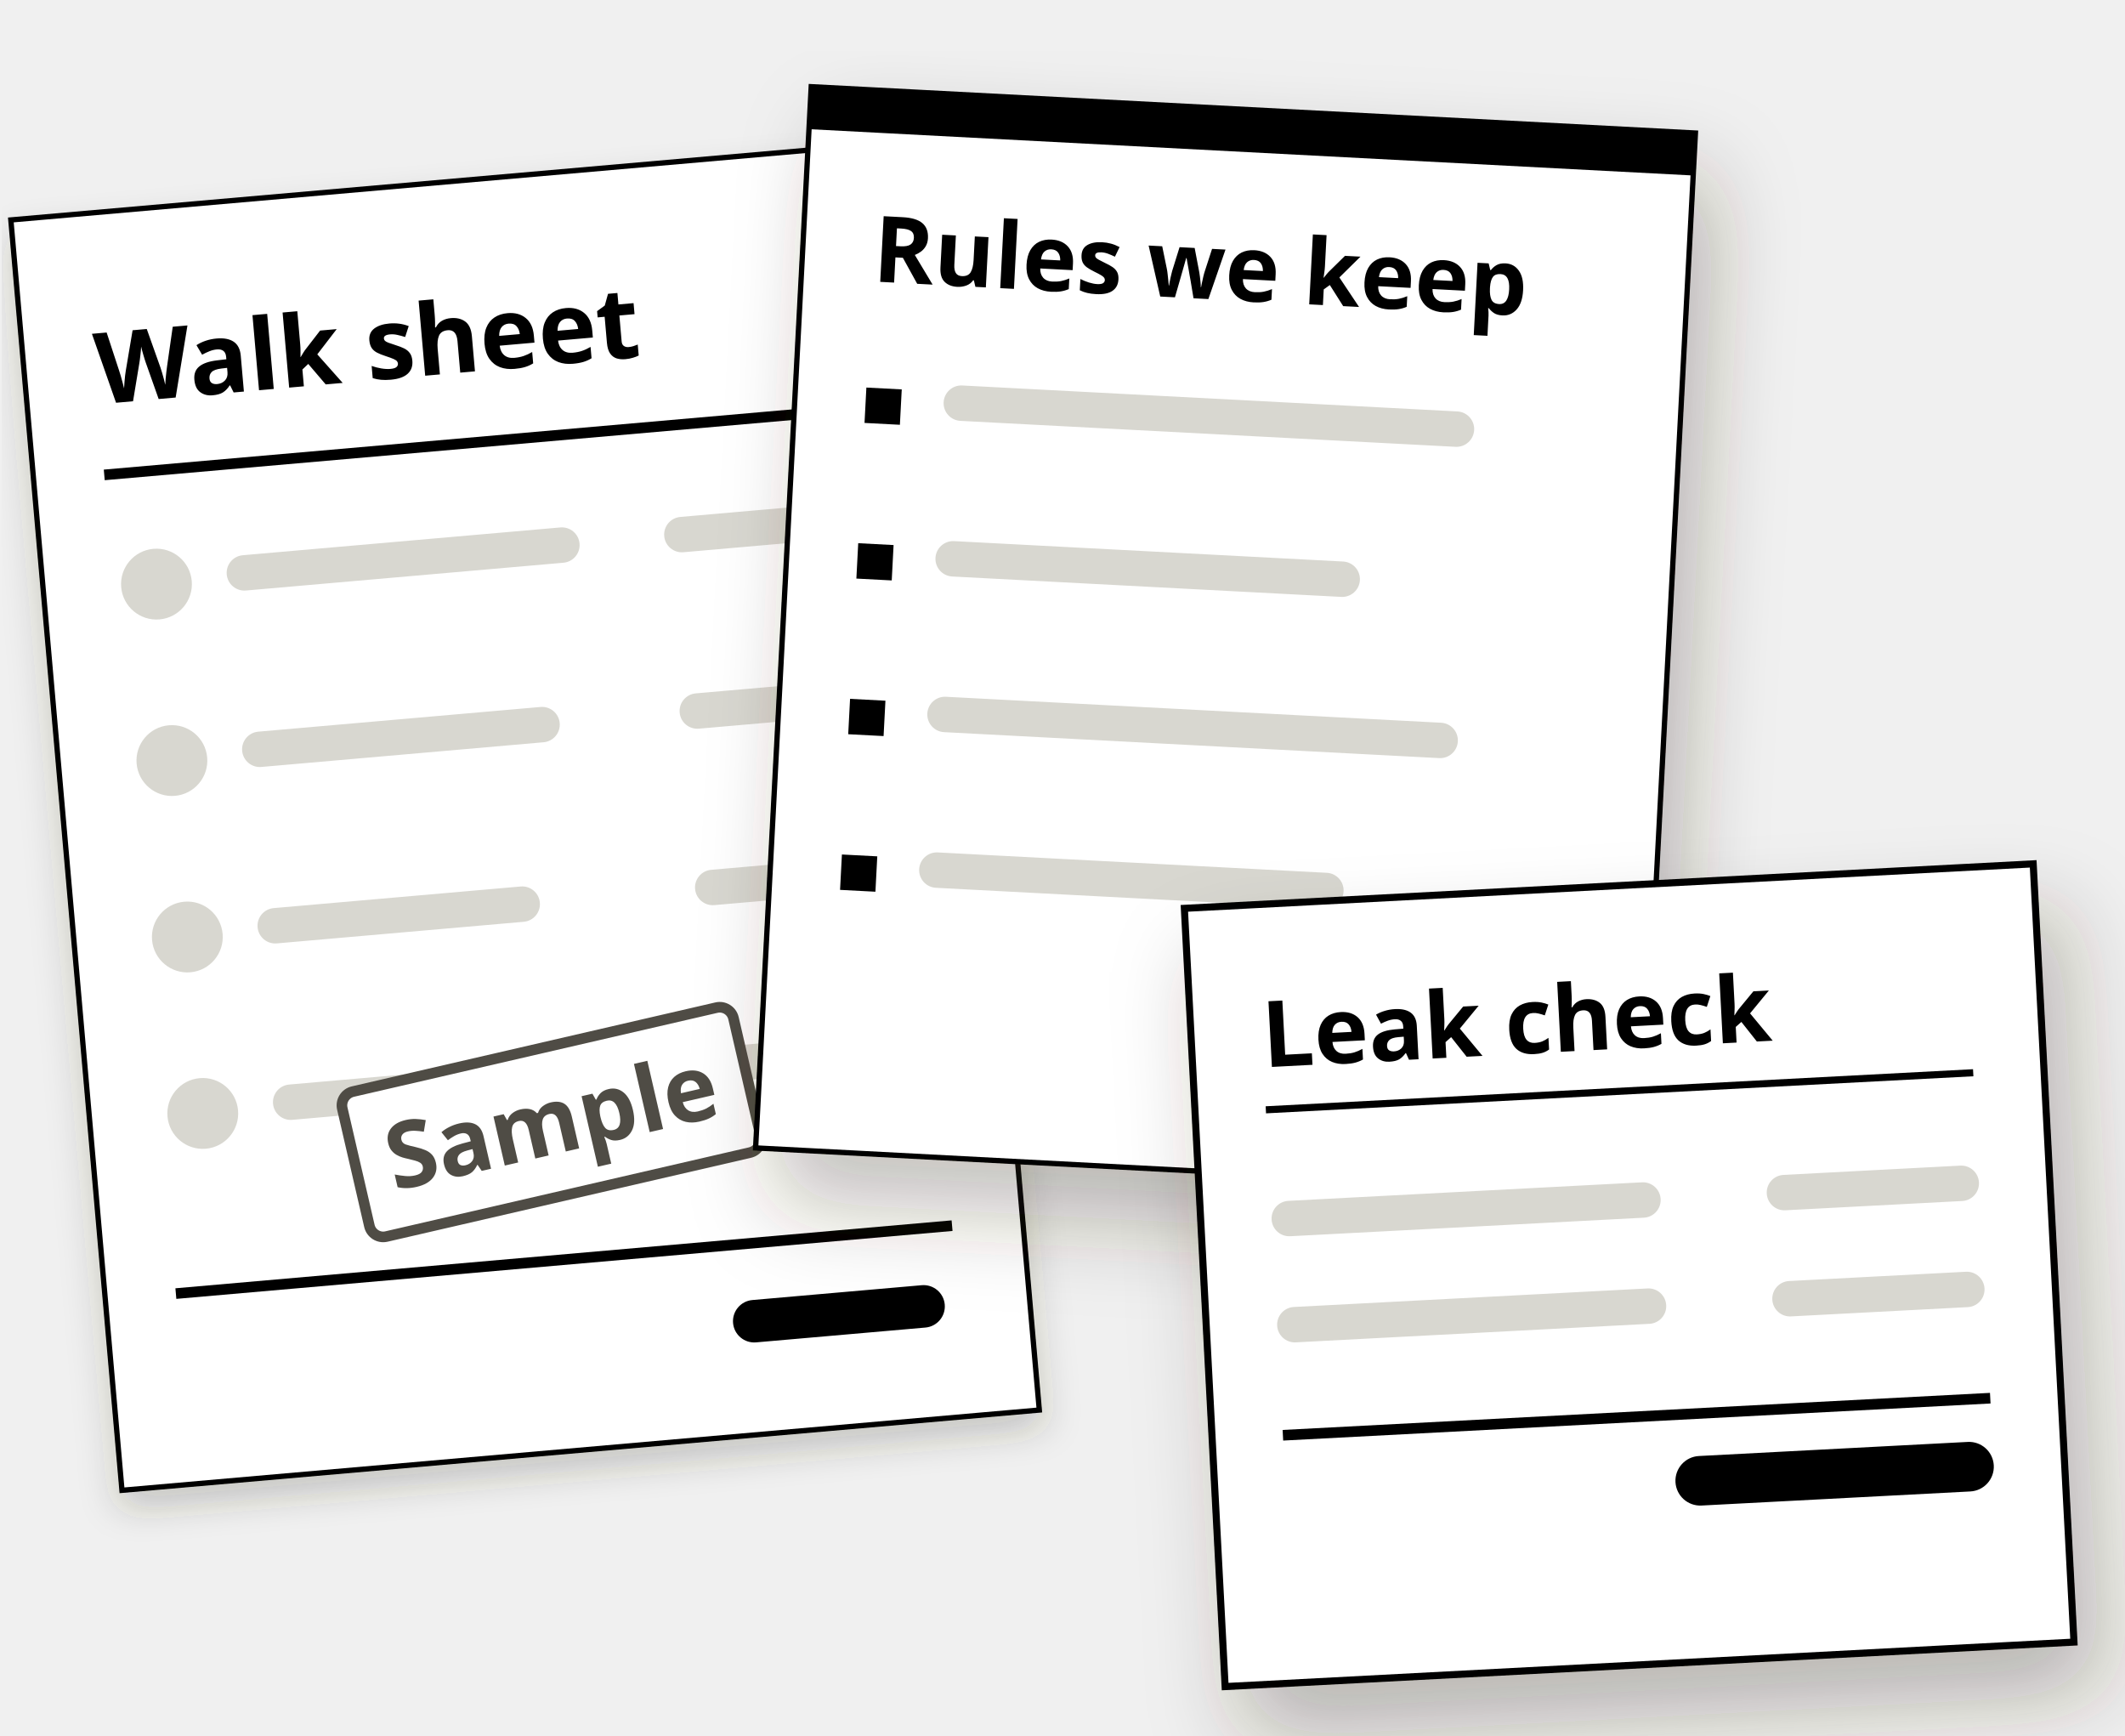
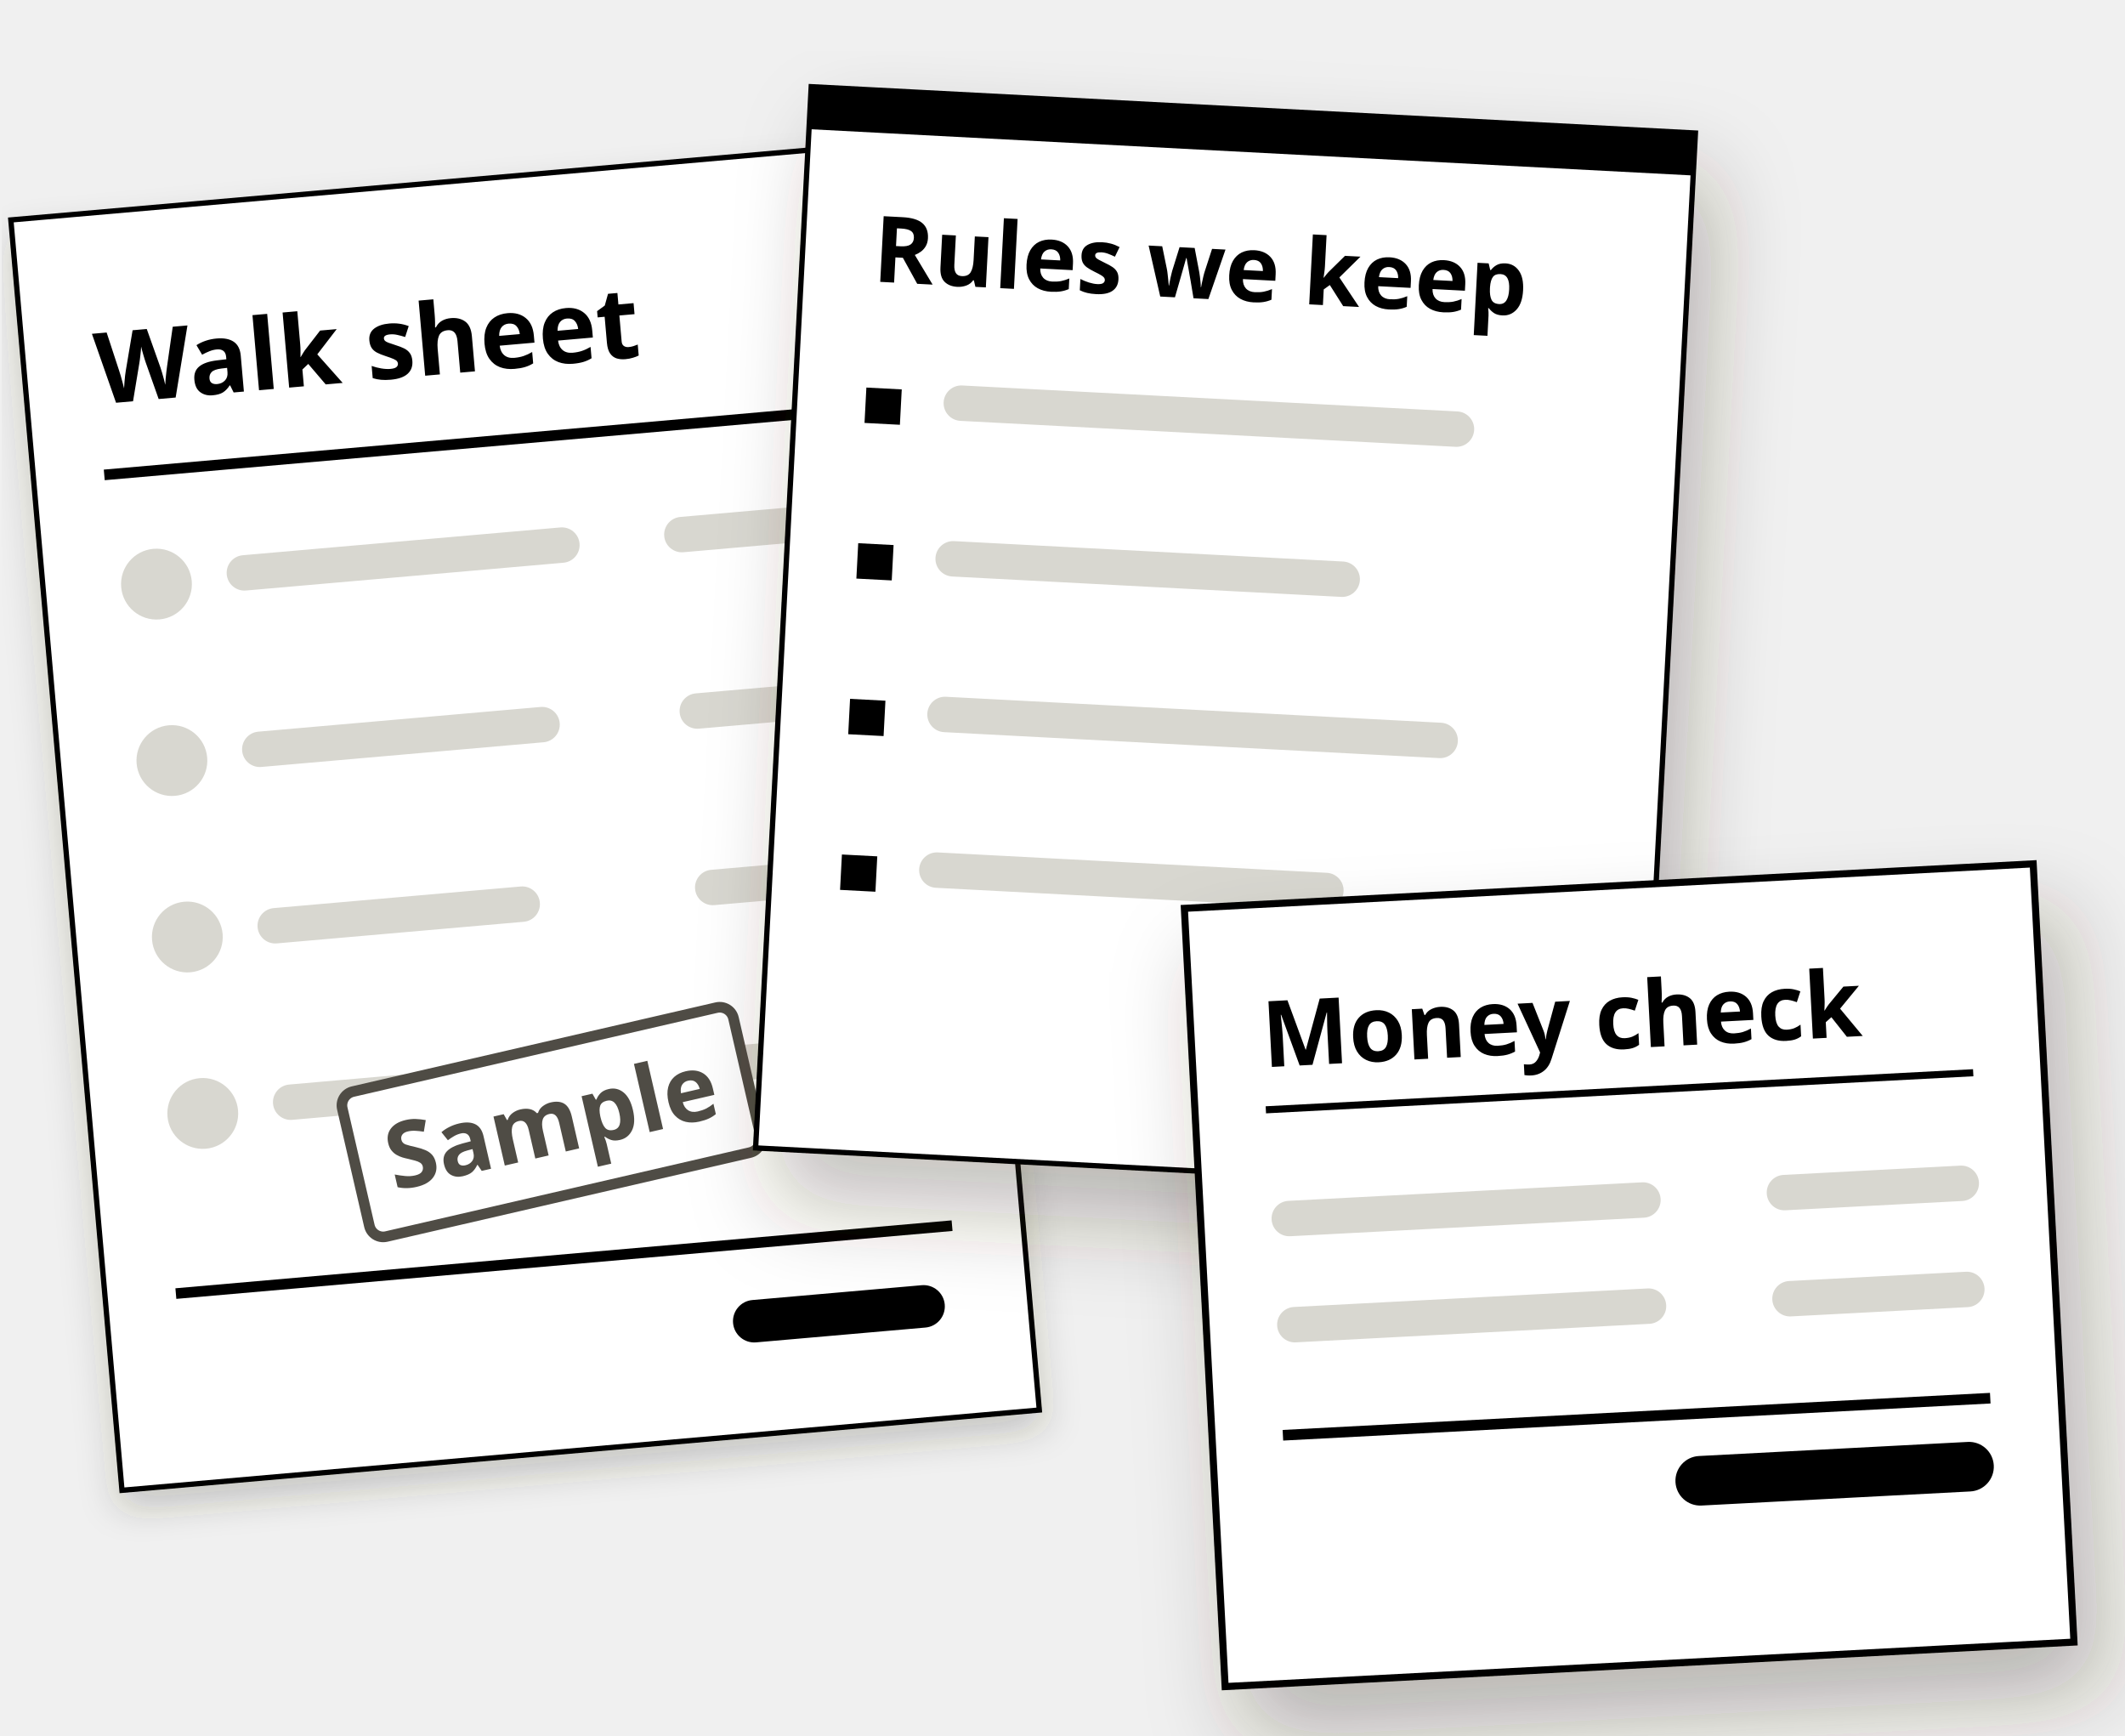
<svg xmlns="http://www.w3.org/2000/svg" font-family="Familjen Grotesk, system-ui, sans-serif" viewBox="0 0 600 490">
  <defs>
    <filter id="sh" x="-20%" y="-20%" width="140%" height="150%">
      <feDropShadow dx="0" dy="5" stdDeviation="5" flood-color="#3A2F1C" flood-opacity=".22" />
    </filter>
    <filter id="lg" x="-20%" y="-20%" width="140%" height="140%">
      <feDropShadow dx="6" dy="14" stdDeviation="12" flood-color="#3A2F1C" flood-opacity=".30" />
    </filter>
  </defs>
  <g transform="rotate(-5 150 250)">
    <rect x="20" y="50" width="260" height="360" fill="#FFFFFF" stroke="#000000" stroke-width="1.5" filter="url(#sh)" />
    <text x="40" y="104" font-size="28" font-weight="700">Walk sheet</text>
    <path d="M40 124H260" stroke="#000000" stroke-width="3" />
    <circle cx="52" cy="156" r="10" fill="#D8D7D0" />
    <rect x="72" y="150" width="100" height="10" rx="5" fill="#D8D7D0" />
    <rect x="196" y="150" width="60" height="10" rx="5" fill="#D8D7D0" />
    <circle cx="52" cy="206" r="10" fill="#D8D7D0" />
    <rect x="72" y="200" width="90" height="10" rx="5" fill="#D8D7D0" />
    <rect x="196" y="200" width="60" height="10" rx="5" fill="#D8D7D0" />
    <circle cx="52" cy="256" r="10" fill="#D8D7D0" />
    <rect x="72" y="250" width="80" height="10" rx="5" fill="#D8D7D0" />
    <rect x="196" y="250" width="60" height="10" rx="5" fill="#D8D7D0" />
    <circle cx="52" cy="306" r="10" fill="#D8D7D0" />
    <rect x="72" y="300" width="70" height="10" rx="5" fill="#D8D7D0" />
    <rect x="196" y="300" width="60" height="10" rx="5" fill="#D8D7D0" />
    <path d="M40 356H260" stroke="#000000" stroke-width="3" />
    <rect x="196" y="372" width="60" height="12" rx="6" fill="#000000" />
    <g transform="rotate(-8 150 318)">
      <rect x="93.32" y="296" width="113.36" height="42" rx="4" fill="#FFFFFF" stroke="#4F4C45" stroke-width="3" />
      <text x="150" y="326" font-size="26" font-weight="700" fill="#4F4C45" text-anchor="middle">Sample</text>
    </g>
  </g>
  <g transform="rotate(3 330 200)">
    <rect x="220" y="30" width="250" height="300" fill="#FFFFFF" stroke="#000000" stroke-width="1.5" filter="url(#lg)" />
    <rect x="220" y="30" width="250" height="12" fill="#000000" />
    <text x="240" y="84" font-size="26" font-weight="700">Rules we keep</text>
    <rect x="240" y="114" width="10" height="10" fill="#000000" />
    <rect x="262" y="112" width="150" height="10" rx="5" fill="#D8D7D0" />
    <rect x="240" y="158" width="10" height="10" fill="#000000" />
    <rect x="262" y="156" width="120" height="10" rx="5" fill="#D8D7D0" />
    <rect x="240" y="202" width="10" height="10" fill="#000000" />
    <rect x="262" y="200" width="150" height="10" rx="5" fill="#D8D7D0" />
    <rect x="240" y="246" width="10" height="10" fill="#000000" />
    <rect x="262" y="244" width="120" height="10" rx="5" fill="#D8D7D0" />
  </g>
  <g transform="rotate(-3 460.0 360)">
    <rect x="340" y="250" width="240" height="220" fill="#FFFFFF" stroke="#000000" stroke-width="2" filter="url(#lg)" />
-     <text x="360" y="296" font-size="26" font-weight="700">Leak check</text>
+     <text x="360" y="296" font-size="26" font-weight="700">Money check</text>
    <path d="M360 308H560" stroke="#000000" stroke-width="2" />
    <rect x="360" y="334" width="110" height="10" rx="5" fill="#D8D7D0" />
    <rect x="500" y="334" width="60" height="10" rx="5" fill="#D8D7D0" />
    <rect x="360" y="364" width="110" height="10" rx="5" fill="#D8D7D0" />
    <rect x="500" y="364" width="60" height="10" rx="5" fill="#D8D7D0" />
    <path d="M360 400H560" stroke="#000000" stroke-width="3" />
    <rect x="470" y="412" width="90" height="14" rx="7" fill="#000000" />
  </g>
</svg>
